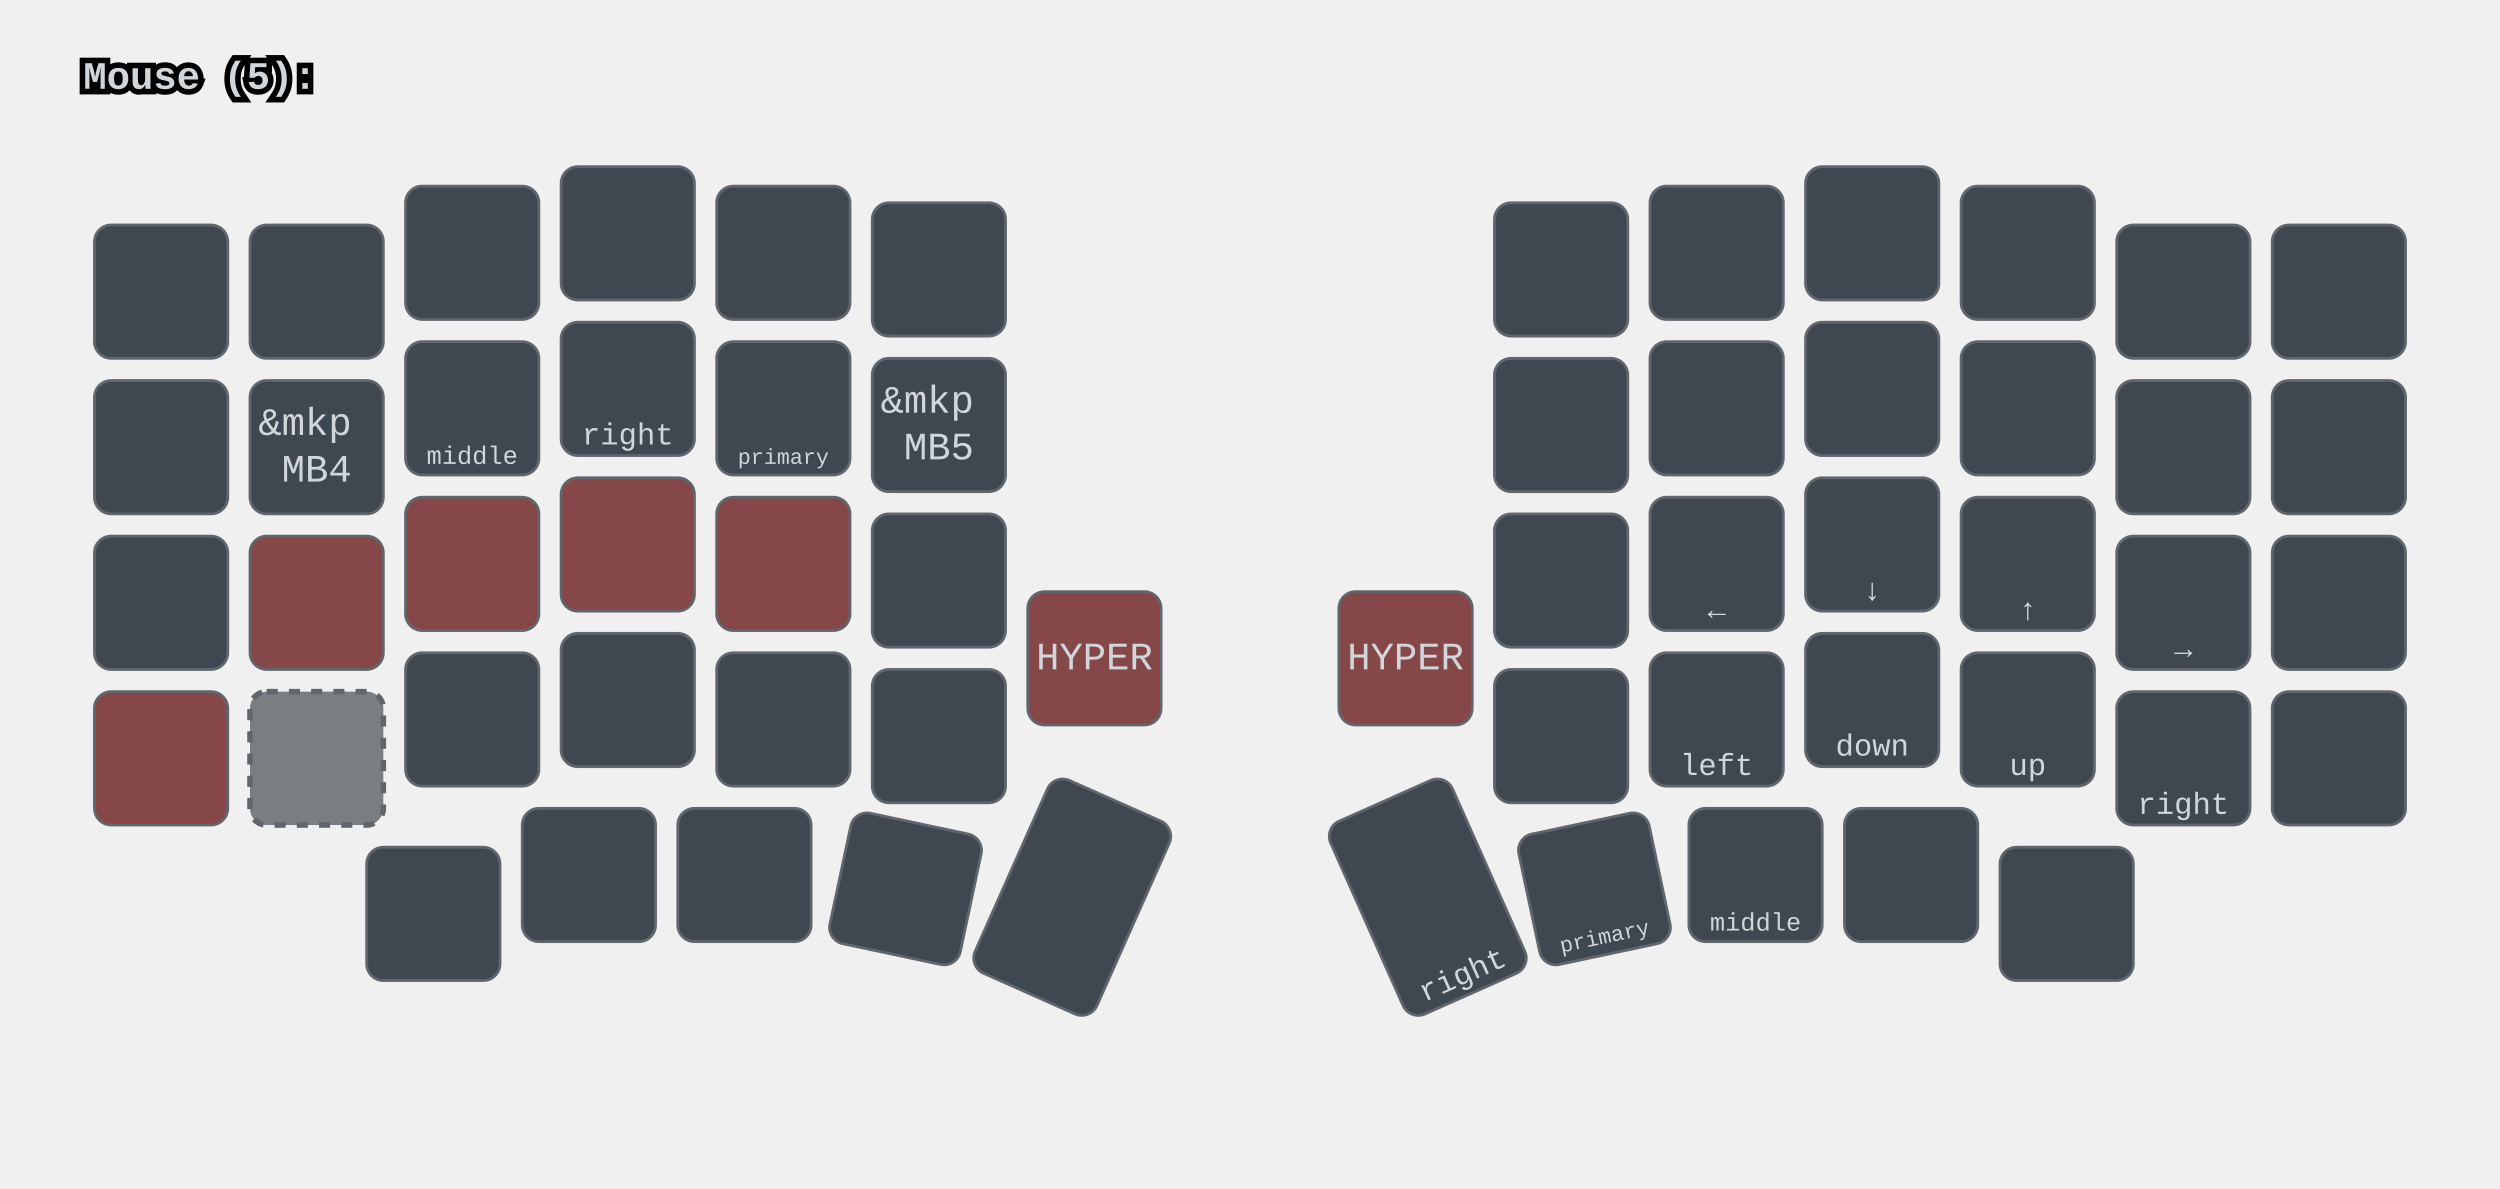
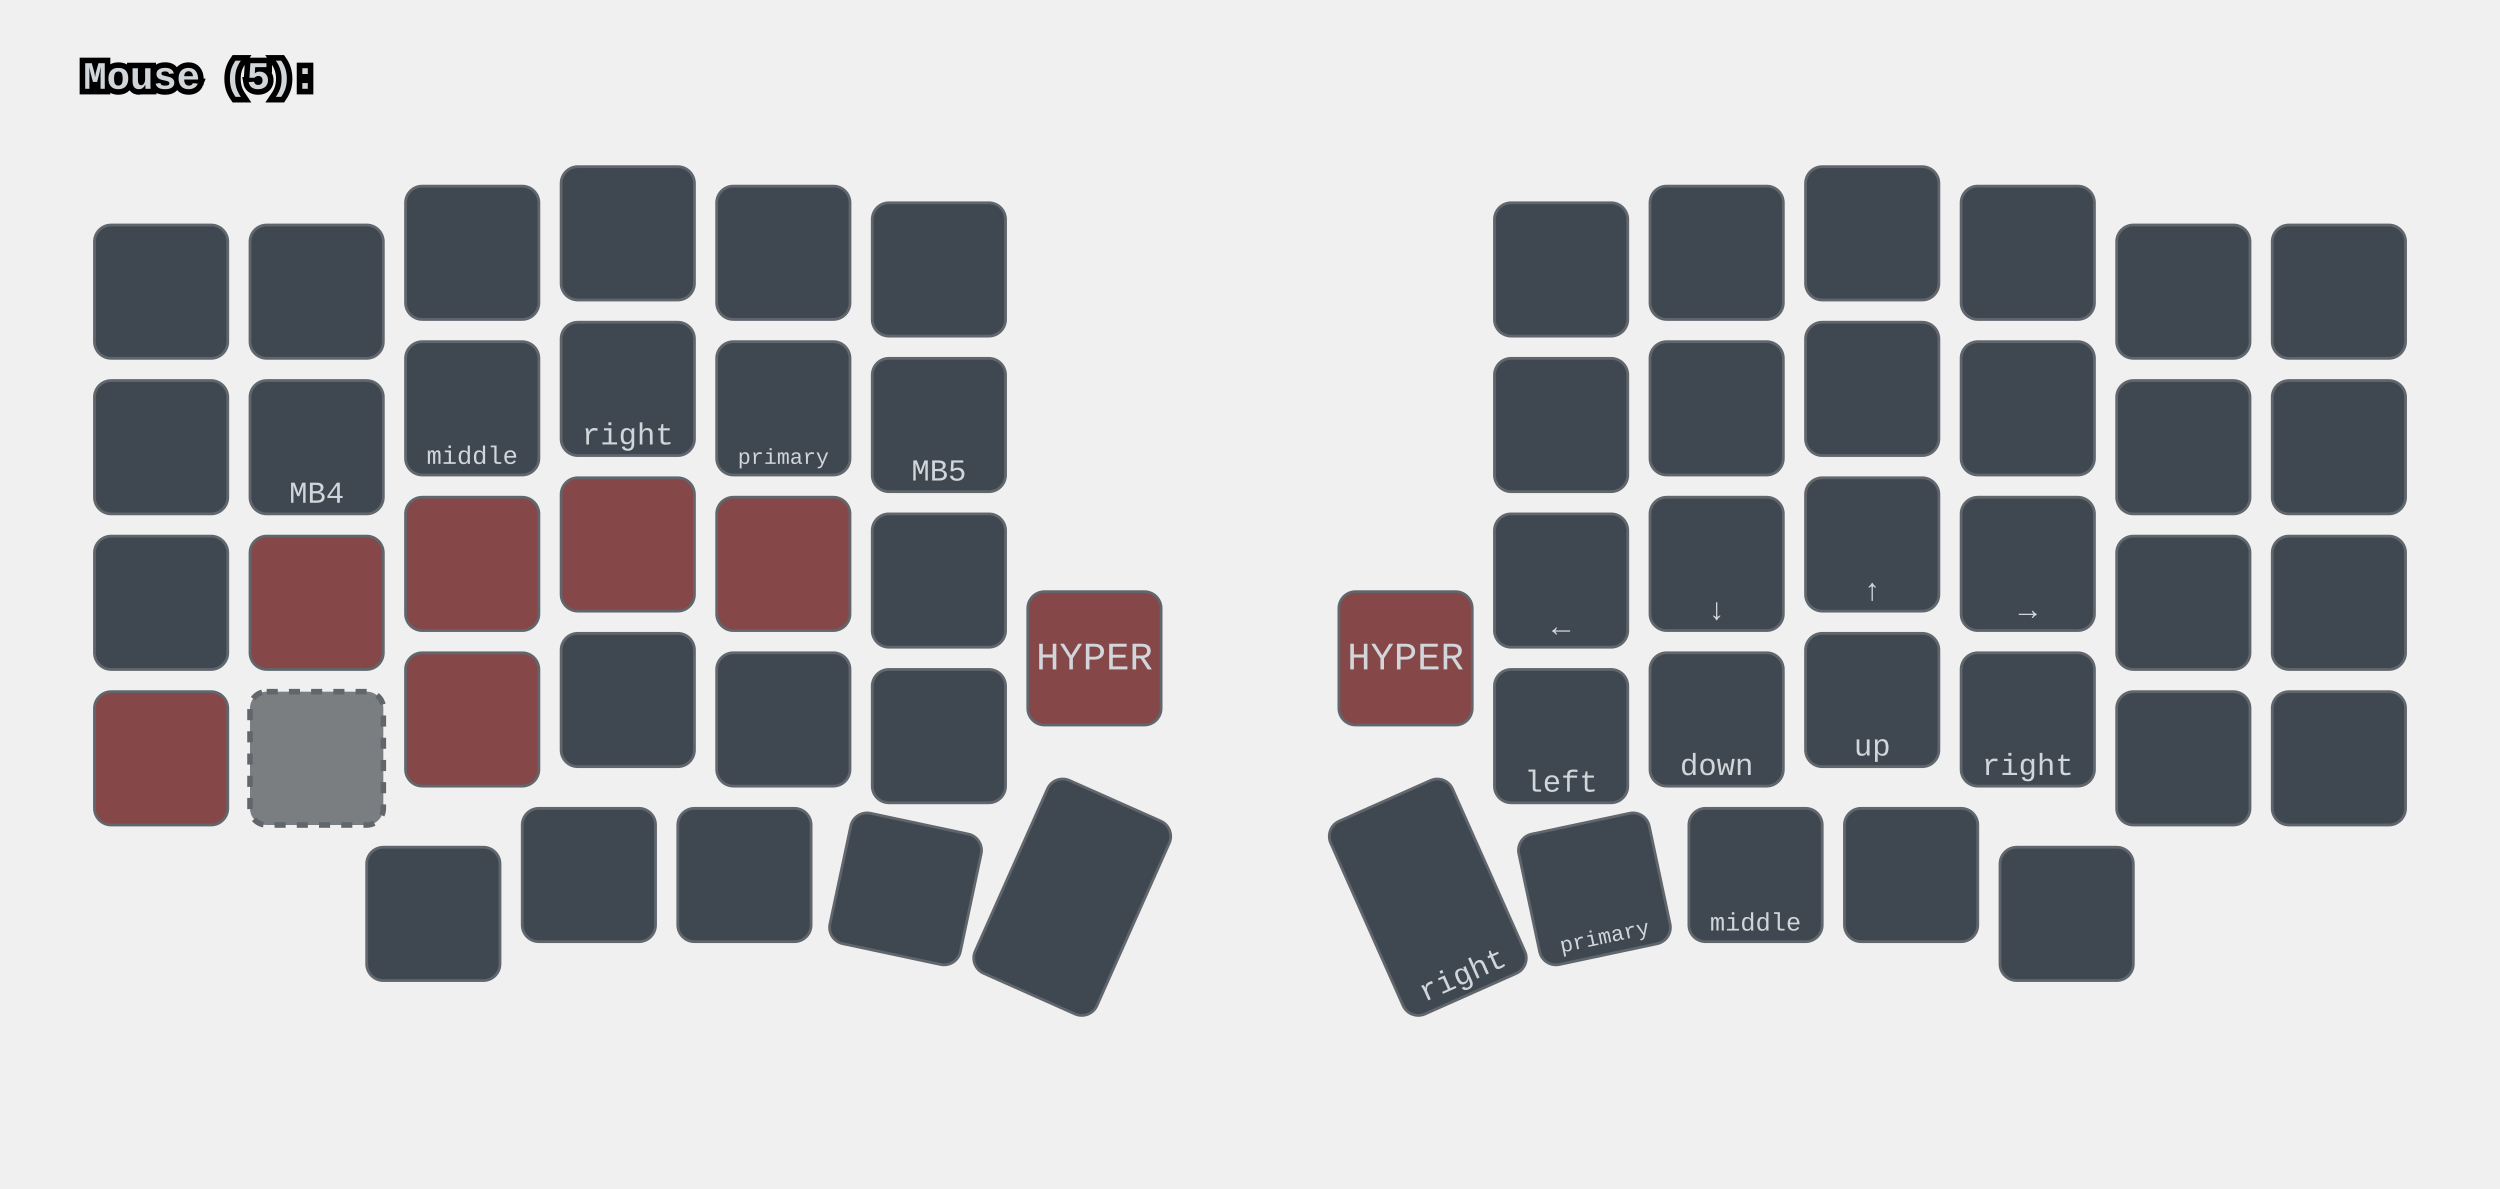
<svg xmlns="http://www.w3.org/2000/svg" xmlns:xlink="http://www.w3.org/1999/xlink" width="900" height="428" viewBox="0 0 900 428" class="keymap">
  <defs>/* start glyphs */
<svg id="mdi:apple-keyboard-caps">
      <svg id="mdi-apple-keyboard-caps" viewBox="0 0 24 24">
        <path d="M15,14V8H17.17L12,2.83L6.83,8H9V14H15M12,0L22,10H17V16H7V10H2L12,0M7,18H17V24H7V18M15,20H9V22H15V20Z" />
      </svg>
    </svg>
    <svg id="mdi:apple-keyboard-command">
      <svg id="mdi-apple-keyboard-command" viewBox="0 0 24 24">
        <path d="M6,2A4,4 0 0,1 10,6V8H14V6A4,4 0 0,1 18,2A4,4 0 0,1 22,6A4,4 0 0,1 18,10H16V14H18A4,4 0 0,1 22,18A4,4 0 0,1 18,22A4,4 0 0,1 14,18V16H10V18A4,4 0 0,1 6,22A4,4 0 0,1 2,18A4,4 0 0,1 6,14H8V10H6A4,4 0 0,1 2,6A4,4 0 0,1 6,2M16,18A2,2 0 0,0 18,20A2,2 0 0,0 20,18A2,2 0 0,0 18,16H16V18M14,10H10V14H14V10M6,16A2,2 0 0,0 4,18A2,2 0 0,0 6,20A2,2 0 0,0 8,18V16H6M8,6A2,2 0 0,0 6,4A2,2 0 0,0 4,6A2,2 0 0,0 6,8H8V6M18,8A2,2 0 0,0 20,6A2,2 0 0,0 18,4A2,2 0 0,0 16,6V8H18Z" />
      </svg>
    </svg>
    <svg id="mdi:apple-keyboard-control">
      <svg id="mdi-apple-keyboard-control" viewBox="0 0 24 24">
        <path d="M19.78,11.78L18.36,13.19L12,6.83L5.64,13.19L4.22,11.78L12,4L19.78,11.78Z" />
      </svg>
    </svg>
    <svg id="mdi:apple-keyboard-option">
      <svg id="mdi-apple-keyboard-option" viewBox="0 0 24 24">
        <path d="M3,4H9.11L16.15,18H21V20H14.88L7.84,6H3V4M14,4H21V6H14V4Z" />
      </svg>
    </svg>
    <svg id="mdi:apple-keyboard-shift">
      <svg id="mdi-apple-keyboard-shift" viewBox="0 0 24 24">
        <path d="M15,18V12H17.17L12,6.83L6.83,12H9V18H15M12,4L22,14H17V20H7V14H2L12,4Z" />
      </svg>
    </svg>
    <svg id="mdi:apps">
      <svg id="mdi-apps" viewBox="0 0 24 24">
        <path d="M16,20H20V16H16M16,14H20V10H16M10,8H14V4H10M16,8H20V4H16M10,14H14V10H10M4,14H8V10H4M4,20H8V16H4M10,20H14V16H10M4,8H8V4H4V8Z" />
      </svg>
    </svg>
    <svg id="mdi:backspace">
      <svg id="mdi-backspace" viewBox="0 0 24 24">
        <path d="M22,3H7C6.31,3 5.77,3.35 5.41,3.88L0,12L5.41,20.11C5.77,20.64 6.31,21 7,21H22A2,2 0 0,0 24,19V5A2,2 0 0,0 22,3M19,15.59L17.59,17L14,13.41L10.41,17L9,15.59L12.59,12L9,8.41L10.41,7L14,10.59L17.59,7L19,8.41L15.41,12" />
      </svg>
    </svg>
    <svg id="mdi:backspace-reverse">
      <svg id="mdi-backspace-reverse" viewBox="0 0 24 24">
        <path d="M2,21H17C17.7,21 18.2,20.6 18.6,20.1L24,12L18.6,3.9C18.2,3.4 17.7,3 17,3H2A2,2 0 0,0 0,5V19A2,2 0 0,0 2,21M5,8.4L6.4,7L10,10.6L13.6,7L15,8.4L11.4,12L15,15.6L13.6,17L10,13.4L6.4,17L5,15.6L8.6,12" />
      </svg>
    </svg>
    <svg id="mdi:bluetooth-connect">
      <svg id="mdi-bluetooth-connect" viewBox="0 0 24 24">
        <path d="M19,10L17,12L19,14L21,12M14.88,16.29L13,18.17V14.41M13,5.83L14.88,7.71L13,9.58M17.71,7.71L12,2H11V9.58L6.41,5L5,6.41L10.59,12L5,17.58L6.41,19L11,14.41V22H12L17.71,16.29L13.41,12M7,12L5,10L3,12L5,14L7,12Z" />
      </svg>
    </svg>
    <svg id="mdi:bluetooth-off">
      <svg id="mdi-bluetooth-off" viewBox="0 0 24 24">
        <path d="M13,5.83L14.88,7.71L13.28,9.31L14.69,10.72L17.71,7.7L12,2H11V7.03L13,9.03M5.41,4L4,5.41L10.59,12L5,17.59L6.41,19L11,14.41V22H12L16.29,17.71L18.59,20L20,18.59M13,18.17V14.41L14.88,16.29" />
      </svg>
    </svg>
    <svg id="mdi:brightness-5">
      <svg id="mdi-brightness-5" viewBox="0 0 24 24">
        <path d="M12,18A6,6 0 0,1 6,12A6,6 0 0,1 12,6A6,6 0 0,1 18,12A6,6 0 0,1 12,18M20,15.31L23.31,12L20,8.69V4H15.31L12,0.69L8.69,4H4V8.69L0.69,12L4,15.31V20H8.69L12,23.31L15.31,20H20V15.31Z" />
      </svg>
    </svg>
    <svg id="mdi:brightness-7">
      <svg id="mdi-brightness-7" viewBox="0 0 24 24">
        <path d="M12,8A4,4 0 0,0 8,12A4,4 0 0,0 12,16A4,4 0 0,0 16,12A4,4 0 0,0 12,8M12,18A6,6 0 0,1 6,12A6,6 0 0,1 12,6A6,6 0 0,1 18,12A6,6 0 0,1 12,18M20,8.69V4H15.31L12,0.69L8.69,4H4V8.69L0.69,12L4,15.31V20H8.69L12,23.31L15.31,20H20V15.31L23.31,12L20,8.69Z" />
      </svg>
    </svg>
+     <svg id="mdi:chevron-left">
+       <svg id="mdi-chevron-left" viewBox="0 0 24 24">
+         <path d="M15.41,16.58L10.83,12L15.41,7.41L14,6L8,12L14,18L15.41,16.58Z" />
+       </svg>
+     </svg>
+     <svg id="mdi:chevron-right">
+       <svg id="mdi-chevron-right" viewBox="0 0 24 24">
+         <path d="M8.59,16.58L13.17,12L8.59,7.41L10,6L16,12L10,18L8.59,16.58Z" />
+       </svg>
+     </svg>
    <svg id="mdi:code-block-tags">
      <svg id="mdi-code-block-tags" viewBox="0 0 24 24">
        <path d="M5.59 3.41L7 4.82L3.82 8L7 11.18L5.59 12.6L1 8L5.59 3.41M11.41 3.41L16 8L11.41 12.6L10 11.18L13.18 8L10 4.82L11.41 3.41M22 6V18C22 19.11 21.11 20 20 20H4C2.9 20 2 19.11 2 18V14H4V18H20V6H17.03V4H20C21.11 4 22 4.89 22 6Z" />
      </svg>
    </svg>
    <svg id="mdi:content-copy">
      <svg id="mdi-content-copy" viewBox="0 0 24 24">
        <path d="M19,21H8V7H19M19,5H8A2,2 0 0,0 6,7V21A2,2 0 0,0 8,23H19A2,2 0 0,0 21,21V7A2,2 0 0,0 19,5M16,1H4A2,2 0 0,0 2,3V17H4V3H16V1Z" />
      </svg>
    </svg>
    <svg id="mdi:content-cut">
      <svg id="mdi-content-cut" viewBox="0 0 24 24">
        <path d="M19,3L13,9L15,11L22,4V3M12,12.5A0.5,0.5 0 0,1 11.5,12A0.5,0.5 0 0,1 12,11.5A0.5,0.5 0 0,1 12.5,12A0.5,0.5 0 0,1 12,12.5M6,20A2,2 0 0,1 4,18C4,16.89 4.9,16 6,16A2,2 0 0,1 8,18C8,19.11 7.1,20 6,20M6,8A2,2 0 0,1 4,6C4,4.89 4.9,4 6,4A2,2 0 0,1 8,6C8,7.11 7.1,8 6,8M9.64,7.64C9.87,7.14 10,6.59 10,6A4,4 0 0,0 6,2A4,4 0 0,0 2,6A4,4 0 0,0 6,10C6.59,10 7.14,9.87 7.64,9.64L10,12L7.64,14.36C7.14,14.13 6.59,14 6,14A4,4 0 0,0 2,18A4,4 0 0,0 6,22A4,4 0 0,0 10,18C10,17.41 9.87,16.86 9.64,16.36L12,14L19,21H22V20L9.64,7.64Z" />
      </svg>
    </svg>
    <svg id="mdi:content-paste">
      <svg id="mdi-content-paste" viewBox="0 0 24 24">
        <path d="M19,20H5V4H7V7H17V4H19M12,2A1,1 0 0,1 13,3A1,1 0 0,1 12,4A1,1 0 0,1 11,3A1,1 0 0,1 12,2M19,2H14.82C14.4,0.84 13.3,0 12,0C10.7,0 9.6,0.84 9.18,2H5A2,2 0 0,0 3,4V20A2,2 0 0,0 5,22H19A2,2 0 0,0 21,20V4A2,2 0 0,0 19,2Z" />
      </svg>
    </svg>
    <svg id="mdi:dock-window">
      <svg id="mdi-dock-window" viewBox="0 0 24 24">
        <path d="M18 18V20H4A2 2 0 0 1 2 18V8H4V18M22 6V14A2 2 0 0 1 20 16H8A2 2 0 0 1 6 14V6A2 2 0 0 1 8 4H20A2 2 0 0 1 22 6M20 6H8V14H20Z" />
      </svg>
    </svg>
    <svg id="mdi:folder-search-outline">
      <svg id="mdi-folder-search-outline" viewBox="0 0 24 24">
        <path d="M16.5,12C19,12 21,14 21,16.5C21,17.38 20.75,18.21 20.31,18.9L23.39,22L22,23.39L18.88,20.32C18.19,20.75 17.37,21 16.5,21C14,21 12,19 12,16.5C12,14 14,12 16.5,12M16.5,14A2.5,2.5 0 0,0 14,16.5A2.5,2.5 0 0,0 16.5,19A2.5,2.5 0 0,0 19,16.5A2.5,2.5 0 0,0 16.5,14M19,8H3V18H10.17C10.34,18.72 10.63,19.39 11,20H3C1.89,20 1,19.1 1,18V6C1,4.89 1.89,4 3,4H9L11,6H19A2,2 0 0,1 21,8V11.81C20.42,11.26 19.75,10.81 19,10.5V8Z" />
      </svg>
    </svg>
    <svg id="mdi:format-letter-ends-with">
      <svg id="mdi-format-letter-ends-with" viewBox="0 0 24 24">
        <path d="M11.14 4L6.43 16H8.36L9.32 13.43H14.67L15.64 16H17.57L12.86 4M12 6.29L14.03 11.71H9.96M20 14V18H2V20H22V14Z" />
      </svg>
    </svg>
    <svg id="mdi:format-letter-starts-with">
      <svg id="mdi-format-letter-starts-with" viewBox="0 0 24 24">
        <path d="M11.14 4L6.43 16H8.36L9.32 13.43H14.67L15.64 16H17.57L12.86 4M12 6.29L14.03 11.71H9.96M4 18V15H2V20H22V18Z" />
      </svg>
    </svg>
    <svg id="mdi:format-pilcrow-arrow-left">
      <svg id="mdi-format-pilcrow-arrow-left" viewBox="0 0 24 24">
        <path d="M8,17V14L4,18L8,22V19H20V17M10,10V15H12V4H14V15H16V4H18V2H10A4,4 0 0,0 6,6A4,4 0 0,0 10,10Z" />
      </svg>
    </svg>
    <svg id="mdi:format-pilcrow-arrow-right">
      <svg id="mdi-format-pilcrow-arrow-right" viewBox="0 0 24 24">
        <path d="M21,18L17,14V17H5V19H17V22M9,10V15H11V4H13V15H15V4H17V2H9A4,4 0 0,0 5,6A4,4 0 0,0 9,10Z" />
+       </svg>
+     </svg>
+     <svg id="mdi:format-vertical-align-bottom">
+       <svg id="mdi-format-vertical-align-bottom" viewBox="0 0 24 24">
+         <path d="M16,13H13V3H11V13H8L12,17L16,13M4,19V21H20V19H4Z" />
+       </svg>
+     </svg>
+     <svg id="mdi:format-vertical-align-top">
+       <svg id="mdi-format-vertical-align-top" viewBox="0 0 24 24">
+         <path d="M8,11H11V21H13V11H16L12,7L8,11M4,3V5H20V3H4Z" />
      </svg>
    </svg>
    <svg id="mdi:keyboard-return">
      <svg id="mdi-keyboard-return" viewBox="0 0 24 24">
        <path d="M19,7V11H5.83L9.41,7.41L8,6L2,12L8,18L9.41,16.58L5.83,13H21V7H19Z" />
      </svg>
    </svg>
    <svg id="mdi:keyboard-space">
      <svg id="mdi-keyboard-space" viewBox="0 0 24 24">
        <path d="M3 15H5V19H19V15H21V19C21 20.1 20.1 21 19 21H5C3.9 21 3 20.1 3 19V15Z" />
      </svg>
    </svg>
    <svg id="mdi:keyboard-tab">
      <svg id="mdi-keyboard-tab" viewBox="0 0 24 24">
        <path d="M20,18H22V6H20M11.59,7.41L15.17,11H1V13H15.17L11.59,16.58L13,18L19,12L13,6L11.59,7.41Z" />
      </svg>
    </svg>
    <svg id="mdi:keyboard-tab-reverse">
      <svg id="mdi-keyboard-tab-reverse" viewBox="0 0 24 24">
        <path d="M4 6H2V18H4M11 6L5 12L11 18L12.41 16.58L8.83 13H23V11H8.83L12.41 7.41L11 6Z" />
      </svg>
    </svg>
    <svg id="mdi:keyboard-variant">
      <svg id="mdi-keyboard-variant" viewBox="0 0 24 24">
        <path d="M6,16H18V18H6V16M6,13V15H2V13H6M7,15V13H10V15H7M11,15V13H13V15H11M14,15V13H17V15H14M18,15V13H22V15H18M2,10H5V12H2V10M19,12V10H22V12H19M18,12H16V10H18V12M8,12H6V10H8V12M12,12H9V10H12V12M15,12H13V10H15V12M2,9V7H4V9H2M5,9V7H7V9H5M8,9V7H10V9H8M11,9V7H13V9H11M14,9V7H16V9H14M17,9V7H22V9H17Z" />
      </svg>
    </svg>
    <svg id="mdi:lightbulb-on-20">
      <svg id="mdi-lightbulb-on-20" viewBox="0 0 24 24">
        <path d="M1 11H4V13H1V11M4.9 3.5L3.5 4.9L5.6 7L7 5.6L4.9 3.5M13 1H11V4H13V1M20 11V13H23V11H20M10 22C10 22.6 10.4 23 11 23H13C13.6 23 14 22.6 14 22V21H10V22M19.1 3.5L17 5.6L18.4 7L20.5 4.9L19.1 3.5M18 12C18 14.2 16.8 16.2 15 17.2V19C15 19.6 14.6 20 14 20H10C9.4 20 9 19.6 9 19V17.2C7.2 16.2 6 14.2 6 12C6 8.7 8.7 6 12 6S18 8.7 18 12M16 12C16 9.79 14.21 8 12 8S8 9.79 8 12 9.79 16 12 16 16 14.21 16 12Z" />
      </svg>
    </svg>
    <svg id="mdi:lightbulb-on-90">
      <svg id="mdi-lightbulb-on-90" viewBox="0 0 24 24">
        <path d="M7 5.6L5.6 7L3.5 4.9L4.9 3.5L7 5.6M10 22C10 22.6 10.4 23 11 23H13C13.6 23 14 22.6 14 22V21H10V22M1 13H4V11H1V13M13 1H11V4H13V1M20 11V13H23V11H20M19.1 3.5L17 5.6L18.4 7L20.5 4.9L19.1 3.5M18 12C18 14.2 16.8 16.2 15 17.2V19C15 19.6 14.6 20 14 20H10C9.4 20 9 19.6 9 19V17.2C7.2 16.2 6 14.2 6 12C6 8.7 8.7 6 12 6S18 8.7 18 12M12 8C11 8 10.09 8.38 9.39 9H14.61C13.91 8.38 13 8 12 8Z" />
      </svg>
    </svg>
    <svg id="mdi:lock-outline">
      <svg id="mdi-lock-outline" viewBox="0 0 24 24">
        <path d="M12,17C10.89,17 10,16.1 10,15C10,13.89 10.89,13 12,13A2,2 0 0,1 14,15A2,2 0 0,1 12,17M18,20V10H6V20H18M18,8A2,2 0 0,1 20,10V20A2,2 0 0,1 18,22H6C4.89,22 4,21.1 4,20V10C4,8.89 4.89,8 6,8H7V6A5,5 0 0,1 12,1A5,5 0 0,1 17,6V8H18M12,3A3,3 0 0,0 9,6V8H15V6A3,3 0 0,0 12,3Z" />
      </svg>
    </svg>
    <svg id="mdi:magnify">
      <svg id="mdi-magnify" viewBox="0 0 24 24">
        <path d="M9.5,3A6.5,6.5 0 0,1 16,9.5C16,11.11 15.41,12.59 14.44,13.73L14.71,14H15.5L20.5,19L19,20.5L14,15.5V14.71L13.73,14.44C12.59,15.41 11.11,16 9.5,16A6.5,6.5 0 0,1 3,9.5A6.5,6.5 0 0,1 9.5,3M9.5,5C7,5 5,7 5,9.5C5,12 7,14 9.5,14C12,14 14,12 14,9.5C14,7 12,5 9.5,5Z" />
      </svg>
    </svg>
    <svg id="mdi:mouse">
      <svg id="mdi-mouse" viewBox="0 0 24 24">
        <path d="M11,1.07C7.05,1.56 4,4.92 4,9H11M4,15A8,8 0 0,0 12,23A8,8 0 0,0 20,15V11H4M13,1.07V9H20C20,4.92 16.94,1.56 13,1.07Z" />
      </svg>
    </svg>
    <svg id="mdi:mouse-left-click-outline">
      <svg id="mdi-mouse-left-click-outline" viewBox="0 0 24 24">
        <path d="M13 9V1.07C13.7 1.16 14.37 1.33 15 1.59C17.33 2.53 19.11 4.53 19.75 7C19.91 7.64 20 8.31 20 9H13M17.66 7C17.18 5.65 16.23 4.5 15 3.81V7H17.66M6 15V13H18V15C18 16.59 17.37 18.12 16.24 19.24C15.12 20.37 13.59 21 12 21C10.41 21 8.88 20.37 7.76 19.24C6.63 18.12 6 16.59 6 15M4 15C4 17.12 4.84 19.16 6.34 20.66C7.84 22.16 9.88 23 12 23C14.12 23 16.16 22.16 17.66 20.66C19.16 19.16 20 17.12 20 15V11H4V15M11 9V1.07C7.06 1.56 4 4.92 4 9H11Z" />
      </svg>
    </svg>
    <svg id="mdi:mouse-right-click-outline">
      <svg id="mdi-mouse-right-click-outline" viewBox="0 0 24 24">
        <path d="M13 9V1.07C16.94 1.56 20 4.92 20 9H13M11 9V1.07C10.3 1.16 9.63 1.33 9 1.59C6.67 2.53 4.89 4.53 4.25 7C4.09 7.64 4 8.31 4 9H11M6.34 7C6.82 5.65 7.78 4.5 9 3.81V7H6.34M6 15V13H18V15C18 16.59 17.37 18.12 16.24 19.24C15.12 20.37 13.59 21 12 21C10.41 21 8.88 20.37 7.76 19.24C6.63 18.12 6 16.59 6 15M4 15C4 17.12 4.84 19.16 6.34 20.66C7.84 22.16 9.88 23 12 23C14.12 23 16.16 22.16 17.66 20.66C19.16 19.16 20 17.12 20 15V11H4V15Z" />
      </svg>
    </svg>
    <svg id="mdi:numeric-1-box-multiple-outline">
      <svg id="mdi-numeric-1-box-multiple-outline" viewBox="0 0 24 24">
        <path d="M21,17H7V3H21M21,1H7A2,2 0 0,0 5,3V17A2,2 0 0,0 7,19H21A2,2 0 0,0 23,17V3A2,2 0 0,0 21,1M14,15H16V5H12V7H14M3,5H1V21A2,2 0 0,0 3,23H19V21H3V5Z" />
      </svg>
    </svg>
    <svg id="mdi:numeric-2-box-multiple-outline">
      <svg id="mdi-numeric-2-box-multiple-outline" viewBox="0 0 24 24">
        <path d="M17,13H13V11H15A2,2 0 0,0 17,9V7C17,5.89 16.1,5 15,5H11V7H15V9H13A2,2 0 0,0 11,11V15H17M21,17H7V3H21M21,1H7A2,2 0 0,0 5,3V17A2,2 0 0,0 7,19H21A2,2 0 0,0 23,17V3A2,2 0 0,0 21,1M3,5H1V21A2,2 0 0,0 3,23H19V21H3V5Z" />
      </svg>
    </svg>
    <svg id="mdi:numeric-3-box-multiple-outline">
      <svg id="mdi-numeric-3-box-multiple-outline" viewBox="0 0 24 24">
        <path d="M17,13V11.5A1.5,1.5 0 0,0 15.5,10A1.5,1.5 0 0,0 17,8.5V7C17,5.89 16.1,5 15,5H11V7H15V9H13V11H15V13H11V15H15A2,2 0 0,0 17,13M3,5H1V21A2,2 0 0,0 3,23H19V21H3M21,17H7V3H21M21,1H7A2,2 0 0,0 5,3V17A2,2 0 0,0 7,19H21A2,2 0 0,0 23,17V3A2,2 0 0,0 21,1Z" />
      </svg>
    </svg>
    <svg id="mdi:numeric-4-box-multiple-outline">
      <svg id="mdi-numeric-4-box-multiple-outline" viewBox="0 0 24 24">
        <path d="M21,17H7V3H21M21,1H7A2,2 0 0,0 5,3V17A2,2 0 0,0 7,19H21A2,2 0 0,0 23,17V3A2,2 0 0,0 21,1M15,15H17V5H15V9H13V5H11V11H15M3,5H1V21A2,2 0 0,0 3,23H19V21H3V5Z" />
      </svg>
    </svg>
    <svg id="mdi:numeric-5-box-multiple-outline">
      <svg id="mdi-numeric-5-box-multiple-outline" viewBox="0 0 24 24">
        <path d="M17,13V11C17,9.89 16.1,9 15,9H13V7H17V5H11V11H15V13H11V15H15A2,2 0 0,0 17,13M3,5H1V21A2,2 0 0,0 3,23H19V21H3M21,17H7V3H21M21,1H7A2,2 0 0,0 5,3V17A2,2 0 0,0 7,19H21A2,2 0 0,0 23,17V3A2,2 0 0,0 21,1Z" />
      </svg>
    </svg>
    <svg id="mdi:numeric-6-box-multiple-outline">
      <svg id="mdi-numeric-6-box-multiple-outline" viewBox="0 0 24 24">
        <path d="M13,11H15V13H13M13,15H15A2,2 0 0,0 17,13V11C17,9.89 16.1,9 15,9H13V7H17V5H13A2,2 0 0,0 11,7V13C11,14.11 11.9,15 13,15M21,17H7V3H21M21,1H7A2,2 0 0,0 5,3V17A2,2 0 0,0 7,19H21A2,2 0 0,0 23,17V3A2,2 0 0,0 21,1M3,5H1V21A2,2 0 0,0 3,23H19V21H3V5Z" />
      </svg>
    </svg>
    <svg id="mdi:numeric-7-box-multiple-outline">
      <svg id="mdi-numeric-7-box-multiple-outline" viewBox="0 0 24 24">
        <path d="M13,15L17,7V5H11V7H15L11,15M21,17H7V3H21M21,1H7A2,2 0 0,0 5,3V17A2,2 0 0,0 7,19H21A2,2 0 0,0 23,17V3A2,2 0 0,0 21,1M3,5H1V21A2,2 0 0,0 3,23H19V21H3V5Z" />
      </svg>
    </svg>
    <svg id="mdi:numeric-8-box-multiple-outline">
      <svg id="mdi-numeric-8-box-multiple-outline" viewBox="0 0 24 24">
        <path d="M13,11H15V13H13M13,7H15V9H13M13,15H15A2,2 0 0,0 17,13V11.5A1.5,1.5 0 0,0 15.5,10A1.5,1.5 0 0,0 17,8.5V7C17,5.89 16.1,5 15,5H13A2,2 0 0,0 11,7V8.5A1.5,1.5 0 0,0 12.5,10A1.5,1.5 0 0,0 11,11.5V13C11,14.11 11.9,15 13,15M21,17H7V3H21M21,1H7A2,2 0 0,0 5,3V17A2,2 0 0,0 7,19H21A2,2 0 0,0 23,17V3A2,2 0 0,0 21,1M3,5H1V21A2,2 0 0,0 3,23H19V21H3V5Z" />
      </svg>
    </svg>
    <svg id="mdi:palette-outline">
      <svg id="mdi-palette-outline" viewBox="0 0 24 24">
        <path d="M12,22A10,10 0 0,1 2,12A10,10 0 0,1 12,2C17.5,2 22,6 22,11A6,6 0 0,1 16,17H14.2C13.9,17 13.7,17.2 13.7,17.5C13.7,17.6 13.8,17.7 13.8,17.8C14.2,18.3 14.4,18.9 14.4,19.5C14.5,20.9 13.4,22 12,22M12,4A8,8 0 0,0 4,12A8,8 0 0,0 12,20C12.3,20 12.5,19.8 12.5,19.5C12.5,19.3 12.4,19.2 12.4,19.1C12,18.6 11.8,18.1 11.8,17.5C11.8,16.1 12.9,15 14.3,15H16A4,4 0 0,0 20,11C20,7.1 16.4,4 12,4M6.5,10C7.3,10 8,10.7 8,11.5C8,12.3 7.3,13 6.5,13C5.7,13 5,12.3 5,11.5C5,10.7 5.7,10 6.5,10M9.5,6C10.3,6 11,6.7 11,7.5C11,8.3 10.3,9 9.5,9C8.7,9 8,8.3 8,7.5C8,6.7 8.7,6 9.5,6M14.5,6C15.3,6 16,6.7 16,7.5C16,8.3 15.3,9 14.5,9C13.7,9 13,8.3 13,7.5C13,6.7 13.7,6 14.5,6M17.5,10C18.3,10 19,10.7 19,11.5C19,12.3 18.3,13 17.5,13C16.7,13 16,12.3 16,11.5C16,10.7 16.7,10 17.5,10Z" />
      </svg>
    </svg>
    <svg id="mdi:play-pause">
      <svg id="mdi-play-pause" viewBox="0 0 24 24">
        <path d="M3,5V19L11,12M13,19H16V5H13M18,5V19H21V5" />
      </svg>
    </svg>
    <svg id="mdi:power">
      <svg id="mdi-power" viewBox="0 0 24 24">
        <path d="M16.56,5.44L15.11,6.89C16.84,7.94 18,9.83 18,12A6,6 0 0,1 12,18A6,6 0 0,1 6,12C6,9.83 7.16,7.94 8.88,6.88L7.44,5.44C5.36,6.88 4,9.28 4,12A8,8 0 0,0 12,20A8,8 0 0,0 20,12C20,9.28 18.64,6.88 16.56,5.44M13,3H11V13H13" />
      </svg>
    </svg>
    <svg id="mdi:power-plug-outline">
      <svg id="mdi-power-plug-outline" viewBox="0 0 24 24">
        <path d="M16 7V3H14V7H10V3H8V7C7 7 6 8 6 9V14.5L9.5 18V21H14.5V18L18 14.5V9C18 8 17 7 16 7M16 13.67L13.09 16.59L12.67 17H11.33L10.92 16.59L8 13.67V9.09C8 9.06 8.06 9 8.09 9H15.92C15.95 9 16 9.06 16 9.09V13.67Z" />
      </svg>
    </svg>
    <svg id="mdi:redo">
      <svg id="mdi-redo" viewBox="0 0 24 24">
        <path d="M18.4,10.6C16.55,9 14.15,8 11.5,8C6.85,8 2.92,11.03 1.54,15.22L3.9,16C4.95,12.81 7.95,10.5 11.5,10.5C13.45,10.5 15.23,11.22 16.62,12.38L13,16H22V7L18.4,10.6Z" />
      </svg>
    </svg>
    <svg id="mdi:restart">
      <svg id="mdi-restart" viewBox="0 0 24 24">
        <path d="M12,4C14.1,4 16.1,4.8 17.6,6.3C20.7,9.4 20.7,14.5 17.6,17.6C15.8,19.5 13.3,20.2 10.9,19.9L11.4,17.9C13.1,18.1 14.9,17.5 16.2,16.2C18.5,13.9 18.5,10.1 16.2,7.7C15.1,6.6 13.5,6 12,6V10.6L7,5.6L12,0.6V4M6.3,17.6C3.7,15 3.3,11 5.1,7.9L6.6,9.4C5.5,11.6 5.9,14.4 7.8,16.2C8.3,16.7 8.9,17.1 9.6,17.4L9,19.4C8,19 7.1,18.4 6.3,17.6Z" />
      </svg>
    </svg>
    <svg id="mdi:skip-backward">
      <svg id="mdi-skip-backward" viewBox="0 0 24 24">
        <path d="M20,5V19L13,12M6,5V19H4V5M13,5V19L6,12" />
      </svg>
    </svg>
    <svg id="mdi:skip-forward">
      <svg id="mdi-skip-forward" viewBox="0 0 24 24">
        <path d="M4,5V19L11,12M18,5V19H20V5M11,5V19L18,12" />
      </svg>
    </svg>
    <svg id="mdi:stop">
      <svg id="mdi-stop" viewBox="0 0 24 24">
        <path d="M18,18H6V6H18V18Z" />
      </svg>
    </svg>
    <svg id="mdi:undo">
      <svg id="mdi-undo" viewBox="0 0 24 24">
        <path d="M12.5,8C9.85,8 7.45,9 5.6,10.6L2,7V16H11L7.38,12.38C8.77,11.22 10.54,10.5 12.5,10.5C16.04,10.5 19.05,12.81 20.1,16L22.47,15.22C21.08,11.03 17.15,8 12.5,8Z" />
      </svg>
    </svg>
    <svg id="mdi:unfold-more-horizontal">
      <svg id="mdi-unfold-more-horizontal" viewBox="0 0 24 24">
        <path d="M12,18.17L8.83,15L7.42,16.41L12,21L16.59,16.41L15.17,15M12,5.83L15.17,9L16.58,7.59L12,3L7.41,7.59L8.83,9L12,5.83Z" />
      </svg>
    </svg>
    <svg id="mdi:unfold-more-vertical">
      <svg id="mdi-unfold-more-vertical" viewBox="0 0 24 24">
        <path d="M18.17,12L15,8.83L16.41,7.41L21,12L16.41,16.58L15,15.17L18.17,12M5.83,12L9,15.17L7.59,16.59L3,12L7.59,7.42L9,8.83L5.83,12Z" />
      </svg>
    </svg>
    <svg id="mdi:usb">
      <svg id="mdi-usb" viewBox="0 0 24 24">
        <path d="M15,7V11H16V13H13V5H15L12,1L9,5H11V13H8V10.93C8.7,10.56 9.2,9.85 9.2,9C9.2,7.78 8.21,6.8 7,6.8C5.78,6.8 4.8,7.78 4.8,9C4.8,9.85 5.3,10.56 6,10.93V13A2,2 0 0,0 8,15H11V18.05C10.29,18.41 9.8,19.15 9.8,20A2.2,2.2 0 0,0 12,22.2A2.2,2.2 0 0,0 14.2,20C14.2,19.15 13.71,18.41 13,18.05V15H16A2,2 0 0,0 18,13V11H19V7H15Z" />
      </svg>
    </svg>
    <svg id="mdi:view-dashboard-outline">
      <svg id="mdi-view-dashboard-outline" viewBox="0 0 24 24">
        <path d="M19,5V7H15V5H19M9,5V11H5V5H9M19,13V19H15V13H19M9,17V19H5V17H9M21,3H13V9H21V3M11,3H3V13H11V3M21,11H13V21H21V11M11,15H3V21H11V15Z" />
      </svg>
    </svg>
    <svg id="mdi:volume-minus">
      <svg id="mdi-volume-minus" viewBox="0 0 24 24">
        <path d="M3,9H7L12,4V20L7,15H3V9M14,11H22V13H14V11Z" />
      </svg>
    </svg>
    <svg id="mdi:volume-off">
      <svg id="mdi-volume-off" viewBox="0 0 24 24">
        <path d="M12,4L9.91,6.09L12,8.18M4.27,3L3,4.27L7.73,9H3V15H7L12,20V13.27L16.25,17.53C15.58,18.04 14.83,18.46 14,18.7V20.77C15.38,20.45 16.63,19.82 17.68,18.96L19.73,21L21,19.73L12,10.73M19,12C19,12.94 18.8,13.82 18.46,14.64L19.97,16.15C20.62,14.91 21,13.5 21,12C21,7.72 18,4.14 14,3.23V5.29C16.89,6.15 19,8.83 19,12M16.5,12C16.5,10.23 15.5,8.71 14,7.97V10.18L16.45,12.63C16.5,12.43 16.5,12.21 16.5,12Z" />
      </svg>
    </svg>
    <svg id="mdi:volume-plus">
      <svg id="mdi-volume-plus" viewBox="0 0 24 24">
        <path d="M3,9H7L12,4V20L7,15H3V9M14,11H17V8H19V11H22V13H19V16H17V13H14V11Z" />
      </svg>
    </svg>
    <svg id="mdi:web">
      <svg id="mdi-web" viewBox="0 0 24 24">
        <path d="M16.36,14C16.44,13.34 16.5,12.68 16.5,12C16.5,11.32 16.44,10.66 16.36,10H19.74C19.9,10.64 20,11.31 20,12C20,12.69 19.9,13.36 19.74,14M14.59,19.56C15.19,18.45 15.65,17.25 15.97,16H18.92C17.96,17.65 16.43,18.93 14.59,19.56M14.34,14H9.66C9.56,13.34 9.5,12.68 9.5,12C9.5,11.32 9.56,10.65 9.66,10H14.34C14.43,10.65 14.5,11.32 14.5,12C14.5,12.68 14.43,13.34 14.34,14M12,19.96C11.17,18.76 10.5,17.43 10.09,16H13.91C13.5,17.43 12.83,18.76 12,19.96M8,8H5.08C6.03,6.34 7.57,5.06 9.4,4.44C8.8,5.55 8.35,6.75 8,8M5.08,16H8C8.35,17.25 8.8,18.45 9.4,19.56C7.57,18.93 6.03,17.65 5.08,16M4.26,14C4.1,13.36 4,12.69 4,12C4,11.31 4.1,10.64 4.26,10H7.64C7.56,10.66 7.5,11.32 7.5,12C7.5,12.68 7.56,13.34 7.64,14M12,4.03C12.83,5.23 13.5,6.57 13.91,8H10.09C10.5,6.57 11.17,5.23 12,4.03M18.92,8H15.97C15.65,6.75 15.19,5.55 14.59,4.44C16.43,5.07 17.96,6.34 18.92,8M12,2C6.47,2 2,6.5 2,12A10,10 0 0,0 12,22A10,10 0 0,0 22,12A10,10 0 0,0 12,2Z" />
      </svg>
    </svg>
    <svg id="mdi:window-maximize">
      <svg id="mdi-window-maximize" viewBox="0 0 24 24">
        <path d="M4,4H20V20H4V4M6,8V18H18V8H6Z" />
      </svg>
    </svg>
    <svg id="mdi:window-restore">
      <svg id="mdi-window-restore" viewBox="0 0 24 24">
        <path d="M4,8H8V4H20V16H16V20H4V8M16,8V14H18V6H10V8H16M6,12V18H14V12H6Z" />
      </svg>
    </svg>
  </defs>/* end glyphs */
<style>/* inherit to force styles through use tags */
svg path {
    fill: inherit;
}

/* font and background color specifications */
svg.keymap {
    font-family: SFMono-Regular,Consolas,Liberation Mono,Menlo,monospace;
    font-size: 14px;
    font-kerning: normal;
    text-rendering: optimizeLegibility;
    fill: #24292e;
}

/* default key styling */
rect.key {
    fill: #f6f8fa;
}

rect.key, rect.combo {
    stroke: #c9cccf;
    stroke-width: 1;
}

/* default key side styling, only used is draw_key_sides is set */
rect.side {
    filter: brightness(90%);
}

/* color accent for combo boxes */
rect.combo, rect.combo-separate {
    fill: #cdf;
}

/* color accent for held keys */
rect.held, rect.combo.held {
    fill: #fdd;
}

/* color accent for ghost (optional) keys */
rect.ghost, rect.combo.ghost {
    stroke-dasharray: 4, 4;
    stroke-width: 2;
}

text {
    text-anchor: middle;
    dominant-baseline: middle;
}

/* styling for layer labels */
text.label {
    font-weight: bold;
    text-anchor: start;
    stroke: white;
    stroke-width: 4;
    paint-order: stroke;
}

/* styling for optional footer */
text.footer {
    text-anchor: end;
    dominant-baseline: auto;
    stroke: white;
    stroke-width: 4;
    paint-order: stroke;
}

/* styling for combo tap, and key non-tap label text */
text.combo, text.hold, text.shifted, text.left, text.right, text.tl, text.tr, text.bl, text.br {
    font-size: 11px;
}

text.hold, text.bl, text.br {
    text-anchor: middle;
    dominant-baseline: auto;
}

text.shifted, text.tl, text.tr {
    text-anchor: middle;
    dominant-baseline: hanging;
}

text.left, text.tl, text.bl {
    text-anchor: start;
}

text.right, text.tr, text.br {
    text-anchor: end;
}

text.layer-activator {
    text-decoration: underline;
}

/* styling for hold/shifted label text in combo box */
text.combo.hold, text.combo.shifted, text.combo.left, text.combo.right {
    font-size: 8px;
}

/* lighter symbol for transparent keys */
text.trans {
    fill: #7b7e81;
}

/* styling for combo dendrons */
path.combo {
    stroke-width: 1;
    stroke: gray;
    fill: none;
}

/* Start Tabler Icons Cleanup */
/* cannot use height/width with glyphs */
.icon-tabler &gt; path {
    fill: inherit;
    stroke: inherit;
    stroke-width: 2;
}
/* hide tabler's default box */
.icon-tabler &gt; path[stroke="none"][fill="none"] {
    visibility: hidden;
}
/* End Tabler Icons Cleanup */

svg.keymap { fill: #d1d6db; }
rect.key { fill: #3f4750; }
rect.key, rect.combo { stroke: #60666c; }
rect.combo, rect.combo-separate { fill: #1f3d7a; }
rect.held, rect.combo.held { fill: #854747; }
text.label, text.footer { stroke: black; }
text.trans { fill: #7e8184; }
path.combo { stroke: #7f7f7f; }

rect.ghost { fill: #7b7e81; }
</style>
  <g transform="translate(30, 0)" class="layer-Mouse">
    <text x="0" y="28" class="label" id="Mouse">Mouse (5):</text>
    <g transform="translate(0, 56)">
      <g transform="translate(28, 49)" class="key keypos-0">
        <rect rx="6" ry="6" x="-24" y="-24" width="48" height="48" class="key" />
      </g>
      <g transform="translate(84, 49)" class="key keypos-1">
        <rect rx="6" ry="6" x="-24" y="-24" width="48" height="48" class="key" />
      </g>
      <g transform="translate(140, 35)" class="key keypos-2">
        <rect rx="6" ry="6" x="-24" y="-24" width="48" height="48" class="key" />
      </g>
      <g transform="translate(196, 28)" class="key keypos-3">
        <rect rx="6" ry="6" x="-24" y="-24" width="48" height="48" class="key" />
      </g>
      <g transform="translate(252, 35)" class="key keypos-4">
        <rect rx="6" ry="6" x="-24" y="-24" width="48" height="48" class="key" />
      </g>
      <g transform="translate(308, 41)" class="key keypos-5">
        <rect rx="6" ry="6" x="-24" y="-24" width="48" height="48" class="key" />
      </g>
      <g transform="translate(532, 41)" class="key keypos-6">
        <rect rx="6" ry="6" x="-24" y="-24" width="48" height="48" class="key" />
      </g>
      <g transform="translate(588, 35)" class="key keypos-7">
        <rect rx="6" ry="6" x="-24" y="-24" width="48" height="48" class="key" />
      </g>
      <g transform="translate(644, 28)" class="key keypos-8">
        <rect rx="6" ry="6" x="-24" y="-24" width="48" height="48" class="key" />
      </g>
      <g transform="translate(700, 35)" class="key keypos-9">
        <rect rx="6" ry="6" x="-24" y="-24" width="48" height="48" class="key" />
      </g>
      <g transform="translate(756, 49)" class="key keypos-10">
        <rect rx="6" ry="6" x="-24" y="-24" width="48" height="48" class="key" />
      </g>
      <g transform="translate(812, 49)" class="key keypos-11">
        <rect rx="6" ry="6" x="-24" y="-24" width="48" height="48" class="key" />
      </g>
      <g transform="translate(28, 105)" class="key keypos-12">
        <rect rx="6" ry="6" x="-24" y="-24" width="48" height="48" class="key" />
      </g>
      <g transform="translate(84, 105)" class="key keypos-13">
        <rect rx="6" ry="6" x="-24" y="-24" width="48" height="48" class="key" />
-         <text x="0" y="0" class="key tap">
-           <tspan x="0" dy="-0.6em">&amp;mkp</tspan>
-           <tspan x="0" dy="1.2em">MB4</tspan>
-         </text>
+         <use href="#mdi:chevron-left" xlink:href="#mdi:chevron-left" x="-7" y="-7" height="14" width="14.0" class="key tap glyph mdi:chevron-left" />
+         <text x="0" y="20" class="key hold">MB4</text>
      </g>
      <g transform="translate(140, 91)" class="key keypos-14">
        <rect rx="6" ry="6" x="-24" y="-24" width="48" height="48" class="key" />
        <use href="#mdi:mouse-right-click-outline" xlink:href="#mdi:mouse-right-click-outline" x="-7" y="-7" height="14" width="14.0" class="key tap glyph mdi:mouse-right-click-outline" />
        <text x="0" y="20" class="key hold">
          <tspan style="font-size: 83%">middle</tspan>
        </text>
      </g>
      <g transform="translate(196, 84)" class="key keypos-15">
        <rect rx="6" ry="6" x="-24" y="-24" width="48" height="48" class="key" />
        <use href="#mdi:mouse-right-click-outline" xlink:href="#mdi:mouse-right-click-outline" x="-7" y="-7" height="14" width="14.0" class="key tap glyph mdi:mouse-right-click-outline" />
        <text x="0" y="20" class="key hold">right</text>
      </g>
      <g transform="translate(252, 91)" class="key keypos-16">
        <rect rx="6" ry="6" x="-24" y="-24" width="48" height="48" class="key" />
        <use href="#mdi:mouse-left-click-outline" xlink:href="#mdi:mouse-left-click-outline" x="-7" y="-7" height="14" width="14.0" class="key tap glyph mdi:mouse-left-click-outline" />
        <text x="0" y="20" class="key hold">
          <tspan style="font-size: 71%">primary</tspan>
        </text>
      </g>
      <g transform="translate(308, 97)" class="key keypos-17">
        <rect rx="6" ry="6" x="-24" y="-24" width="48" height="48" class="key" />
-         <text x="0" y="0" class="key tap">
-           <tspan x="0" dy="-0.6em">&amp;mkp</tspan>
-           <tspan x="0" dy="1.2em">MB5</tspan>
-         </text>
+         <use href="#mdi:chevron-right" xlink:href="#mdi:chevron-right" x="-7" y="-7" height="14" width="14.0" class="key tap glyph mdi:chevron-right" />
+         <text x="0" y="20" class="key hold">MB5</text>
      </g>
      <g transform="translate(532, 97)" class="key keypos-18">
        <rect rx="6" ry="6" x="-24" y="-24" width="48" height="48" class="key" />
+         <use href="#mdi:content-cut" xlink:href="#mdi:content-cut" x="-7" y="-7" height="14" width="14.0" class="key tap glyph mdi:content-cut" />
      </g>
      <g transform="translate(588, 91)" class="key keypos-19">
        <rect rx="6" ry="6" x="-24" y="-24" width="48" height="48" class="key" />
-         <use href="#mdi:content-cut" xlink:href="#mdi:content-cut" x="-7" y="-7" height="14" width="14.0" class="key tap glyph mdi:content-cut" />
+         <use href="#mdi:content-copy" xlink:href="#mdi:content-copy" x="-7" y="-7" height="14" width="14.0" class="key tap glyph mdi:content-copy" />
      </g>
      <g transform="translate(644, 84)" class="key keypos-20">
        <rect rx="6" ry="6" x="-24" y="-24" width="48" height="48" class="key" />
-         <use href="#mdi:content-copy" xlink:href="#mdi:content-copy" x="-7" y="-7" height="14" width="14.0" class="key tap glyph mdi:content-copy" />
+         <use href="#mdi:content-paste" xlink:href="#mdi:content-paste" x="-7" y="-7" height="14" width="14.0" class="key tap glyph mdi:content-paste" />
      </g>
      <g transform="translate(700, 91)" class="key keypos-21">
        <rect rx="6" ry="6" x="-24" y="-24" width="48" height="48" class="key" />
-         <use href="#mdi:content-paste" xlink:href="#mdi:content-paste" x="-7" y="-7" height="14" width="14.0" class="key tap glyph mdi:content-paste" />
+         <use href="#mdi:undo" xlink:href="#mdi:undo" x="-7" y="-7" height="14" width="14.0" class="key tap glyph mdi:undo" />
      </g>
      <g transform="translate(756, 105)" class="key keypos-22">
        <rect rx="6" ry="6" x="-24" y="-24" width="48" height="48" class="key" />
-         <use href="#mdi:undo" xlink:href="#mdi:undo" x="-7" y="-7" height="14" width="14.0" class="key tap glyph mdi:undo" />
      </g>
      <g transform="translate(812, 105)" class="key keypos-23">
        <rect rx="6" ry="6" x="-24" y="-24" width="48" height="48" class="key" />
      </g>
      <g transform="translate(28, 161)" class="key keypos-24">
        <rect rx="6" ry="6" x="-24" y="-24" width="48" height="48" class="key" />
      </g>
      <g transform="translate(84, 161)" class="key held keypos-25">
        <rect rx="6" ry="6" x="-24" y="-24" width="48" height="48" class="key held" />
        <use href="#mdi:apple-keyboard-control" xlink:href="#mdi:apple-keyboard-control" x="-7" y="-7" height="14" width="14.0" class="key held tap glyph mdi:apple-keyboard-control" />
      </g>
      <g transform="translate(140, 147)" class="key held keypos-26">
        <rect rx="6" ry="6" x="-24" y="-24" width="48" height="48" class="key held" />
        <use href="#mdi:apple-keyboard-option" xlink:href="#mdi:apple-keyboard-option" x="-7" y="-7" height="14" width="14.0" class="key held tap glyph mdi:apple-keyboard-option" />
      </g>
      <g transform="translate(196, 140)" class="key held keypos-27">
        <rect rx="6" ry="6" x="-24" y="-24" width="48" height="48" class="key held" />
        <use href="#mdi:apple-keyboard-command" xlink:href="#mdi:apple-keyboard-command" x="-7" y="-7" height="14" width="14.0" class="key held tap glyph mdi:apple-keyboard-command" />
      </g>
      <g transform="translate(252, 147)" class="key held keypos-28">
        <rect rx="6" ry="6" x="-24" y="-24" width="48" height="48" class="key held" />
        <use href="#mdi:apple-keyboard-shift" xlink:href="#mdi:apple-keyboard-shift" x="-7" y="-7" height="14" width="14.0" class="key held tap glyph mdi:apple-keyboard-shift" />
      </g>
      <g transform="translate(308, 153)" class="key keypos-29">
        <rect rx="6" ry="6" x="-24" y="-24" width="48" height="48" class="key" />
      </g>
      <g transform="translate(532, 153)" class="key keypos-30">
        <rect rx="6" ry="6" x="-24" y="-24" width="48" height="48" class="key" />
-       </g>
-       <g transform="translate(588, 147)" class="key keypos-31">
-         <rect rx="6" ry="6" x="-24" y="-24" width="48" height="48" class="key" />
        <use href="#mdi:mouse" xlink:href="#mdi:mouse" x="-7" y="-7" height="14" width="14.0" class="key tap glyph mdi:mouse" />
        <text x="0" y="20" class="key hold">←</text>
      </g>
-       <g transform="translate(644, 140)" class="key keypos-32">
+       <g transform="translate(588, 147)" class="key keypos-31">
        <rect rx="6" ry="6" x="-24" y="-24" width="48" height="48" class="key" />
        <use href="#mdi:mouse" xlink:href="#mdi:mouse" x="-7" y="-7" height="14" width="14.0" class="key tap glyph mdi:mouse" />
        <text x="0" y="20" class="key hold">↓</text>
      </g>
-       <g transform="translate(700, 147)" class="key keypos-33">
+       <g transform="translate(644, 140)" class="key keypos-32">
        <rect rx="6" ry="6" x="-24" y="-24" width="48" height="48" class="key" />
        <use href="#mdi:mouse" xlink:href="#mdi:mouse" x="-7" y="-7" height="14" width="14.0" class="key tap glyph mdi:mouse" />
        <text x="0" y="20" class="key hold">↑</text>
      </g>
-       <g transform="translate(756, 161)" class="key keypos-34">
+       <g transform="translate(700, 147)" class="key keypos-33">
        <rect rx="6" ry="6" x="-24" y="-24" width="48" height="48" class="key" />
        <use href="#mdi:mouse" xlink:href="#mdi:mouse" x="-7" y="-7" height="14" width="14.0" class="key tap glyph mdi:mouse" />
        <text x="0" y="20" class="key hold">→</text>
+       </g>
+       <g transform="translate(756, 161)" class="key keypos-34">
+         <rect rx="6" ry="6" x="-24" y="-24" width="48" height="48" class="key" />
      </g>
      <g transform="translate(812, 161)" class="key keypos-35">
        <rect rx="6" ry="6" x="-24" y="-24" width="48" height="48" class="key" />
      </g>
      <g transform="translate(28, 217)" class="key held keypos-36">
        <rect rx="6" ry="6" x="-24" y="-24" width="48" height="48" class="key held" />
        <use href="#mdi:web" xlink:href="#mdi:web" x="-7" y="-7" height="14" width="14.0" class="key held tap glyph mdi:web" />
      </g>
      <g transform="translate(84, 217)" class="key ghost keypos-37">
        <rect rx="6" ry="6" x="-24" y="-24" width="48" height="48" class="key ghost" />
        <use href="#mdi:numeric-5-box-multiple-outline" xlink:href="#mdi:numeric-5-box-multiple-outline" x="-7" y="-7" height="14" width="14.0" class="key ghost tap glyph mdi:numeric-5-box-multiple-outline" />
      </g>
-       <g transform="translate(140, 203)" class="key keypos-38">
-         <rect rx="6" ry="6" x="-24" y="-24" width="48" height="48" class="key" />
+       <g transform="translate(140, 203)" class="key held keypos-38">
+         <rect rx="6" ry="6" x="-24" y="-24" width="48" height="48" class="key held" />
+         <use href="#mdi:apple-keyboard-control" xlink:href="#mdi:apple-keyboard-control" x="-7" y="-7" height="14" width="14.0" class="key held tap glyph mdi:apple-keyboard-control" />
      </g>
      <g transform="translate(196, 196)" class="key keypos-39">
        <rect rx="6" ry="6" x="-24" y="-24" width="48" height="48" class="key" />
      </g>
      <g transform="translate(252, 203)" class="key keypos-40">
        <rect rx="6" ry="6" x="-24" y="-24" width="48" height="48" class="key" />
      </g>
      <g transform="translate(308, 209)" class="key keypos-41">
        <rect rx="6" ry="6" x="-24" y="-24" width="48" height="48" class="key" />
      </g>
      <g transform="translate(364, 181)" class="key held keypos-42">
        <rect rx="6" ry="6" x="-24" y="-24" width="48" height="48" class="key held" />
        <text x="0" y="0" class="key held tap">HYPER</text>
      </g>
      <g transform="translate(476, 181)" class="key held keypos-43">
        <rect rx="6" ry="6" x="-24" y="-24" width="48" height="48" class="key held" />
        <text x="0" y="0" class="key held tap">HYPER</text>
      </g>
      <g transform="translate(532, 209)" class="key keypos-44">
        <rect rx="6" ry="6" x="-24" y="-24" width="48" height="48" class="key" />
-       </g>
-       <g transform="translate(588, 203)" class="key keypos-45">
-         <rect rx="6" ry="6" x="-24" y="-24" width="48" height="48" class="key" />
        <use href="#mdi:unfold-more-vertical" xlink:href="#mdi:unfold-more-vertical" x="-7" y="-7" height="14" width="14.0" class="key tap glyph mdi:unfold-more-vertical" />
        <text x="0" y="20" class="key hold">left</text>
      </g>
-       <g transform="translate(644, 196)" class="key keypos-46">
+       <g transform="translate(588, 203)" class="key keypos-45">
        <rect rx="6" ry="6" x="-24" y="-24" width="48" height="48" class="key" />
        <use href="#mdi:unfold-more-horizontal" xlink:href="#mdi:unfold-more-horizontal" x="-7" y="-7" height="14" width="14.0" class="key tap glyph mdi:unfold-more-horizontal" />
        <text x="0" y="20" class="key hold">down</text>
      </g>
-       <g transform="translate(700, 203)" class="key keypos-47">
+       <g transform="translate(644, 196)" class="key keypos-46">
        <rect rx="6" ry="6" x="-24" y="-24" width="48" height="48" class="key" />
        <use href="#mdi:unfold-more-horizontal" xlink:href="#mdi:unfold-more-horizontal" x="-7" y="-7" height="14" width="14.0" class="key tap glyph mdi:unfold-more-horizontal" />
        <text x="0" y="20" class="key hold">up</text>
      </g>
-       <g transform="translate(756, 217)" class="key keypos-48">
+       <g transform="translate(700, 203)" class="key keypos-47">
        <rect rx="6" ry="6" x="-24" y="-24" width="48" height="48" class="key" />
        <use href="#mdi:unfold-more-vertical" xlink:href="#mdi:unfold-more-vertical" x="-7" y="-7" height="14" width="14.0" class="key tap glyph mdi:unfold-more-vertical" />
        <text x="0" y="20" class="key hold">right</text>
+       </g>
+       <g transform="translate(756, 217)" class="key keypos-48">
+         <rect rx="6" ry="6" x="-24" y="-24" width="48" height="48" class="key" />
      </g>
      <g transform="translate(812, 217)" class="key keypos-49">
        <rect rx="6" ry="6" x="-24" y="-24" width="48" height="48" class="key" />
      </g>
      <g transform="translate(126, 273)" class="key keypos-50">
        <rect rx="6" ry="6" x="-24" y="-24" width="48" height="48" class="key" />
      </g>
      <g transform="translate(182, 259)" class="key keypos-51">
        <rect rx="6" ry="6" x="-24" y="-24" width="48" height="48" class="key" />
      </g>
      <g transform="translate(238, 259)" class="key keypos-52">
        <rect rx="6" ry="6" x="-24" y="-24" width="48" height="48" class="key" />
      </g>
      <g transform="translate(296, 264) rotate(12.0)" class="key keypos-53">
        <rect rx="6" ry="6" x="-24" y="-24" width="48" height="48" class="key" />
      </g>
      <g transform="translate(356, 267) rotate(24.0)" class="key keypos-54">
        <rect rx="6" ry="6" x="-24" y="-38" width="48" height="76" class="key" />
      </g>
      <g transform="translate(484, 267) rotate(-24.0)" class="key keypos-55">
        <rect rx="6" ry="6" x="-24" y="-38" width="48" height="76" class="key" />
        <use href="#mdi:mouse-right-click-outline" xlink:href="#mdi:mouse-right-click-outline" x="-7" y="-7" height="14" width="14.0" class="key tap glyph mdi:mouse-right-click-outline" />
        <text x="0" y="34" class="key hold">right</text>
      </g>
      <g transform="translate(544, 264) rotate(-12.0)" class="key keypos-56">
        <rect rx="6" ry="6" x="-24" y="-24" width="48" height="48" class="key" />
        <use href="#mdi:mouse-left-click-outline" xlink:href="#mdi:mouse-left-click-outline" x="-7" y="-7" height="14" width="14.0" class="key tap glyph mdi:mouse-left-click-outline" />
        <text x="0" y="20" class="key hold">
          <tspan style="font-size: 71%">primary</tspan>
        </text>
      </g>
      <g transform="translate(602, 259)" class="key keypos-57">
        <rect rx="6" ry="6" x="-24" y="-24" width="48" height="48" class="key" />
        <use href="#mdi:mouse-right-click-outline" xlink:href="#mdi:mouse-right-click-outline" x="-7" y="-7" height="14" width="14.0" class="key tap glyph mdi:mouse-right-click-outline" />
        <text x="0" y="20" class="key hold">
          <tspan style="font-size: 83%">middle</tspan>
        </text>
      </g>
      <g transform="translate(658, 259)" class="key keypos-58">
        <rect rx="6" ry="6" x="-24" y="-24" width="48" height="48" class="key" />
        <use href="#mdi:lock-outline" xlink:href="#mdi:lock-outline" x="-7" y="-7" height="14" width="14.0" class="key tap glyph mdi:lock-outline" />
      </g>
      <g transform="translate(714, 273)" class="key keypos-59">
        <rect rx="6" ry="6" x="-24" y="-24" width="48" height="48" class="key" />
      </g>
    </g>
  </g>
</svg>
